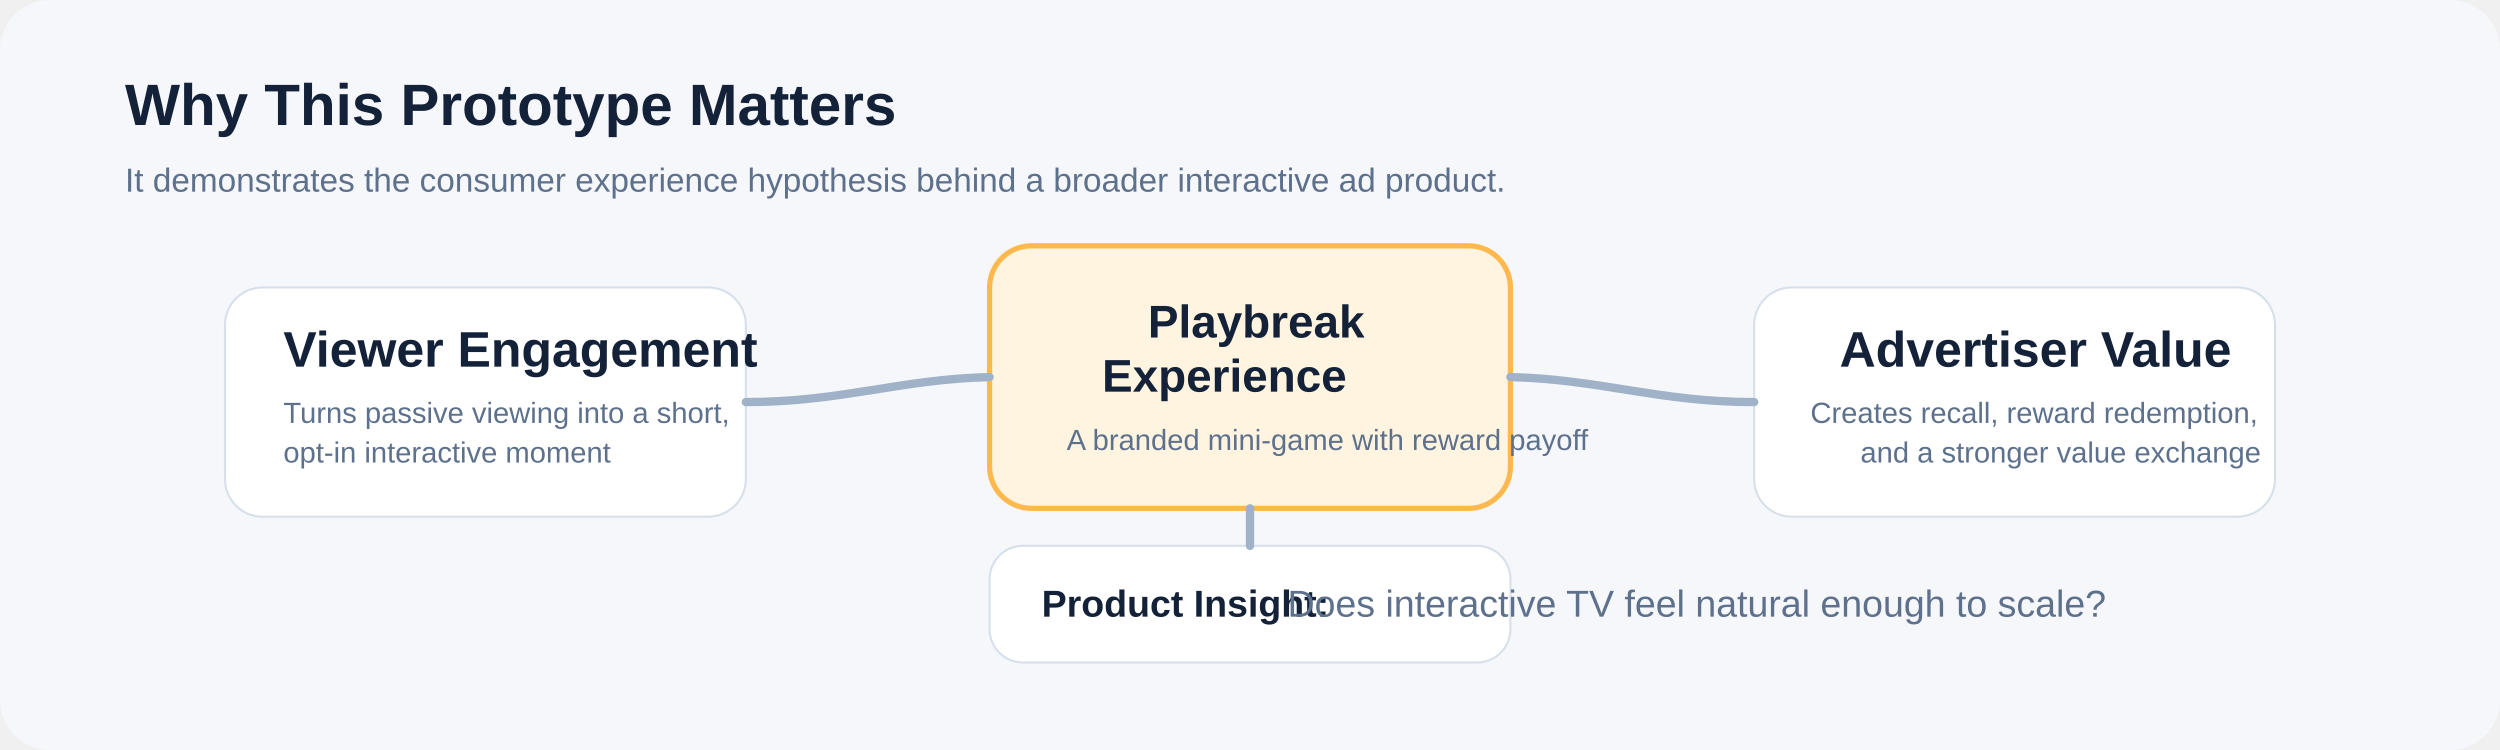
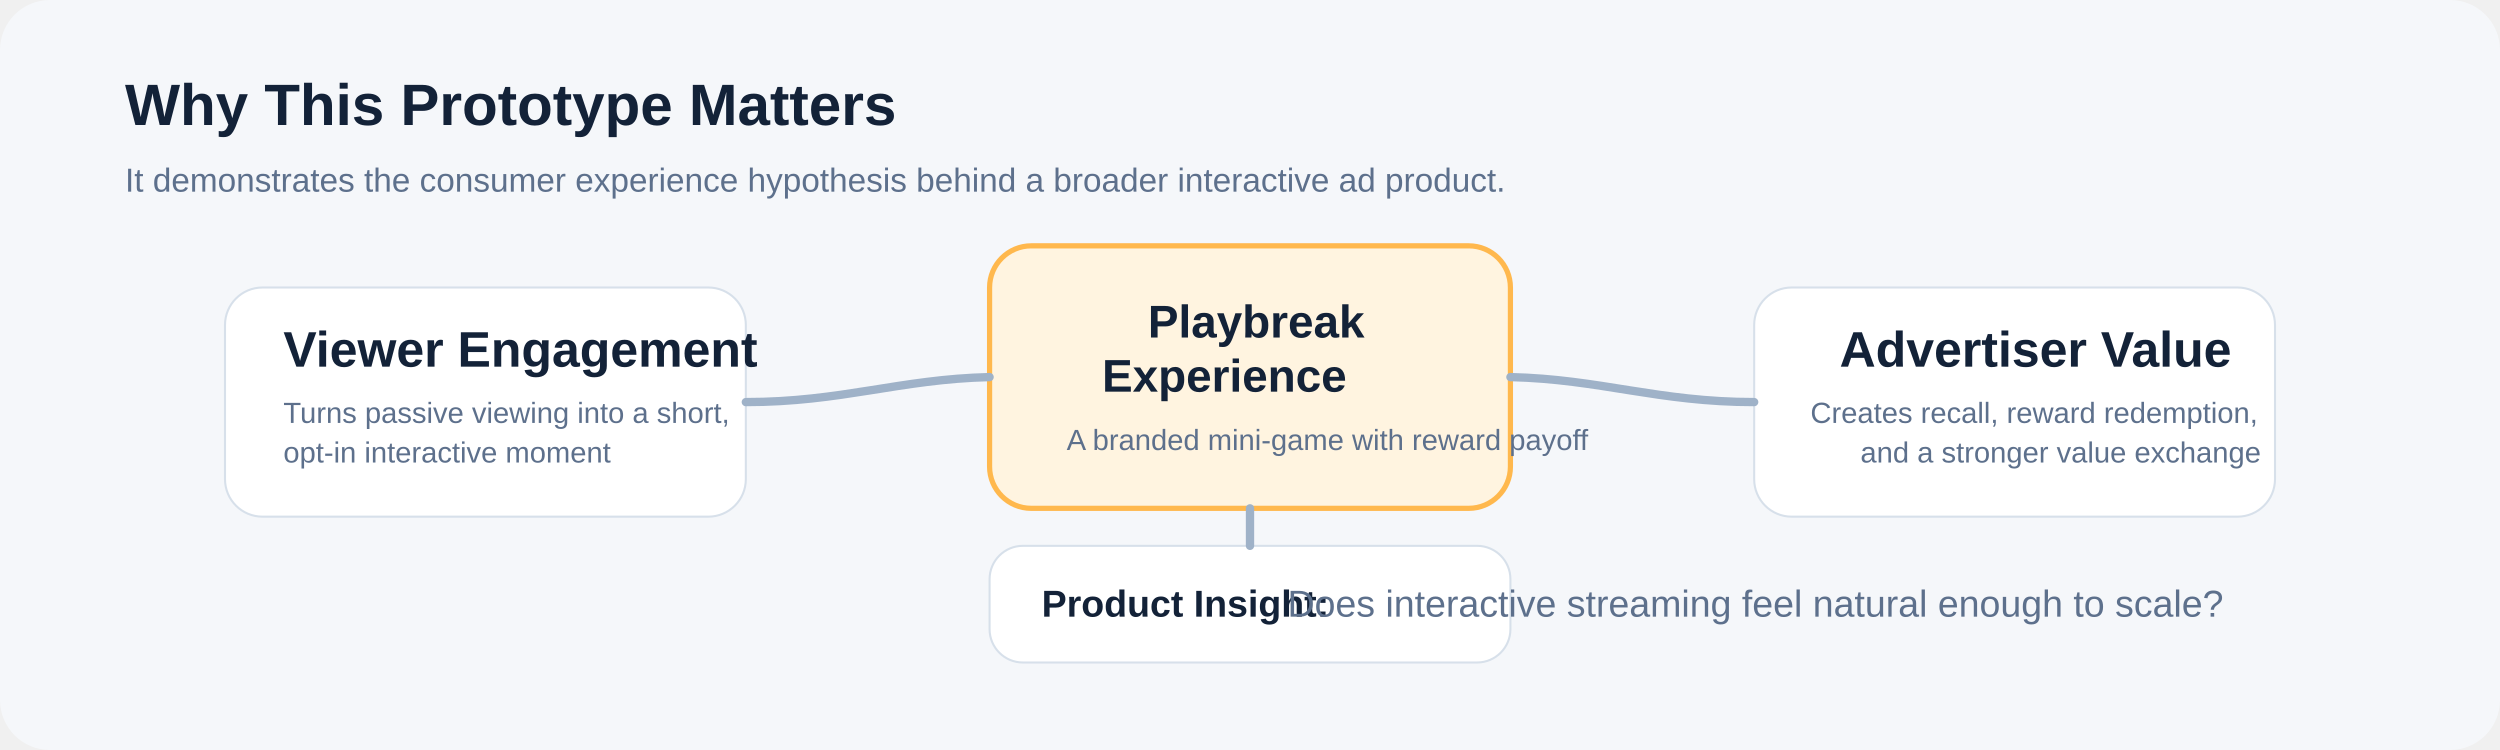
<svg xmlns="http://www.w3.org/2000/svg" width="1200" height="360" viewBox="0 0 1200 360" fill="none">
  <rect width="1200" height="360" rx="24" fill="#F5F7FA" />
  <text x="60" y="60" fill="#132238" font-family="Arial, Helvetica, sans-serif" font-size="28" font-weight="700">Why This Prototype Matters</text>
  <text x="60" y="92" fill="#5D708C" font-family="Arial, Helvetica, sans-serif" font-size="16">It demonstrates the consumer experience hypothesis behind a broader interactive ad product.</text>
  <g>
    <rect x="108" y="138" width="250" height="110" rx="18" fill="#FFFFFF" stroke="#D7E0EA" />
    <text x="136" y="176" fill="#132238" font-family="Arial, Helvetica, sans-serif" font-size="24" font-weight="700">Viewer Engagement</text>
    <text x="136" y="203" fill="#5D708C" font-family="Arial, Helvetica, sans-serif" font-size="14">Turns passive viewing into a short,</text>
    <text x="136" y="222" fill="#5D708C" font-family="Arial, Helvetica, sans-serif" font-size="14">opt-in interactive moment</text>
  </g>
  <g>
    <rect x="475" y="118" width="250" height="126" rx="20" fill="#FFF4E0" stroke="#FFB84D" stroke-width="2.5" />
    <text x="551" y="162" fill="#132238" font-family="Arial, Helvetica, sans-serif" font-size="22" font-weight="700">Playbreak</text>
    <text x="529" y="188" fill="#132238" font-family="Arial, Helvetica, sans-serif" font-size="22" font-weight="700">Experience</text>
    <text x="512" y="216" fill="#5D708C" font-family="Arial, Helvetica, sans-serif" font-size="14">A branded mini-game with reward payoff</text>
  </g>
  <g>
    <rect x="842" y="138" width="250" height="110" rx="18" fill="#FFFFFF" stroke="#D7E0EA" />
    <text x="883" y="176" fill="#132238" font-family="Arial, Helvetica, sans-serif" font-size="24" font-weight="700">Advertiser Value</text>
    <text x="869" y="203" fill="#5D708C" font-family="Arial, Helvetica, sans-serif" font-size="14">Creates recall, reward redemption,</text>
    <text x="893" y="222" fill="#5D708C" font-family="Arial, Helvetica, sans-serif" font-size="14">and a stronger value exchange</text>
  </g>
  <g>
    <rect x="475" y="262" width="250" height="56" rx="16" fill="#FFFFFF" stroke="#D7E0EA" />
    <text x="500" y="296" fill="#132238" font-family="Arial, Helvetica, sans-serif" font-size="18" font-weight="700">Product Insight:</text>
-     <text x="618" y="296" fill="#5D708C" font-family="Arial, Helvetica, sans-serif" font-size="18">Does interactive TV feel natural enough to scale?</text>
+     <text x="618" y="296" fill="#5D708C" font-family="Arial, Helvetica, sans-serif" font-size="18">Does interactive streaming feel natural enough to scale?</text>
  </g>
  <path d="M358 193C404 193 432 182 475 181" stroke="#9FB2C8" stroke-width="4" stroke-linecap="round" />
  <path d="M725 181C768 182 796 193 842 193" stroke="#9FB2C8" stroke-width="4" stroke-linecap="round" />
  <path d="M600 244V262" stroke="#9FB2C8" stroke-width="4" stroke-linecap="round" />
</svg>
